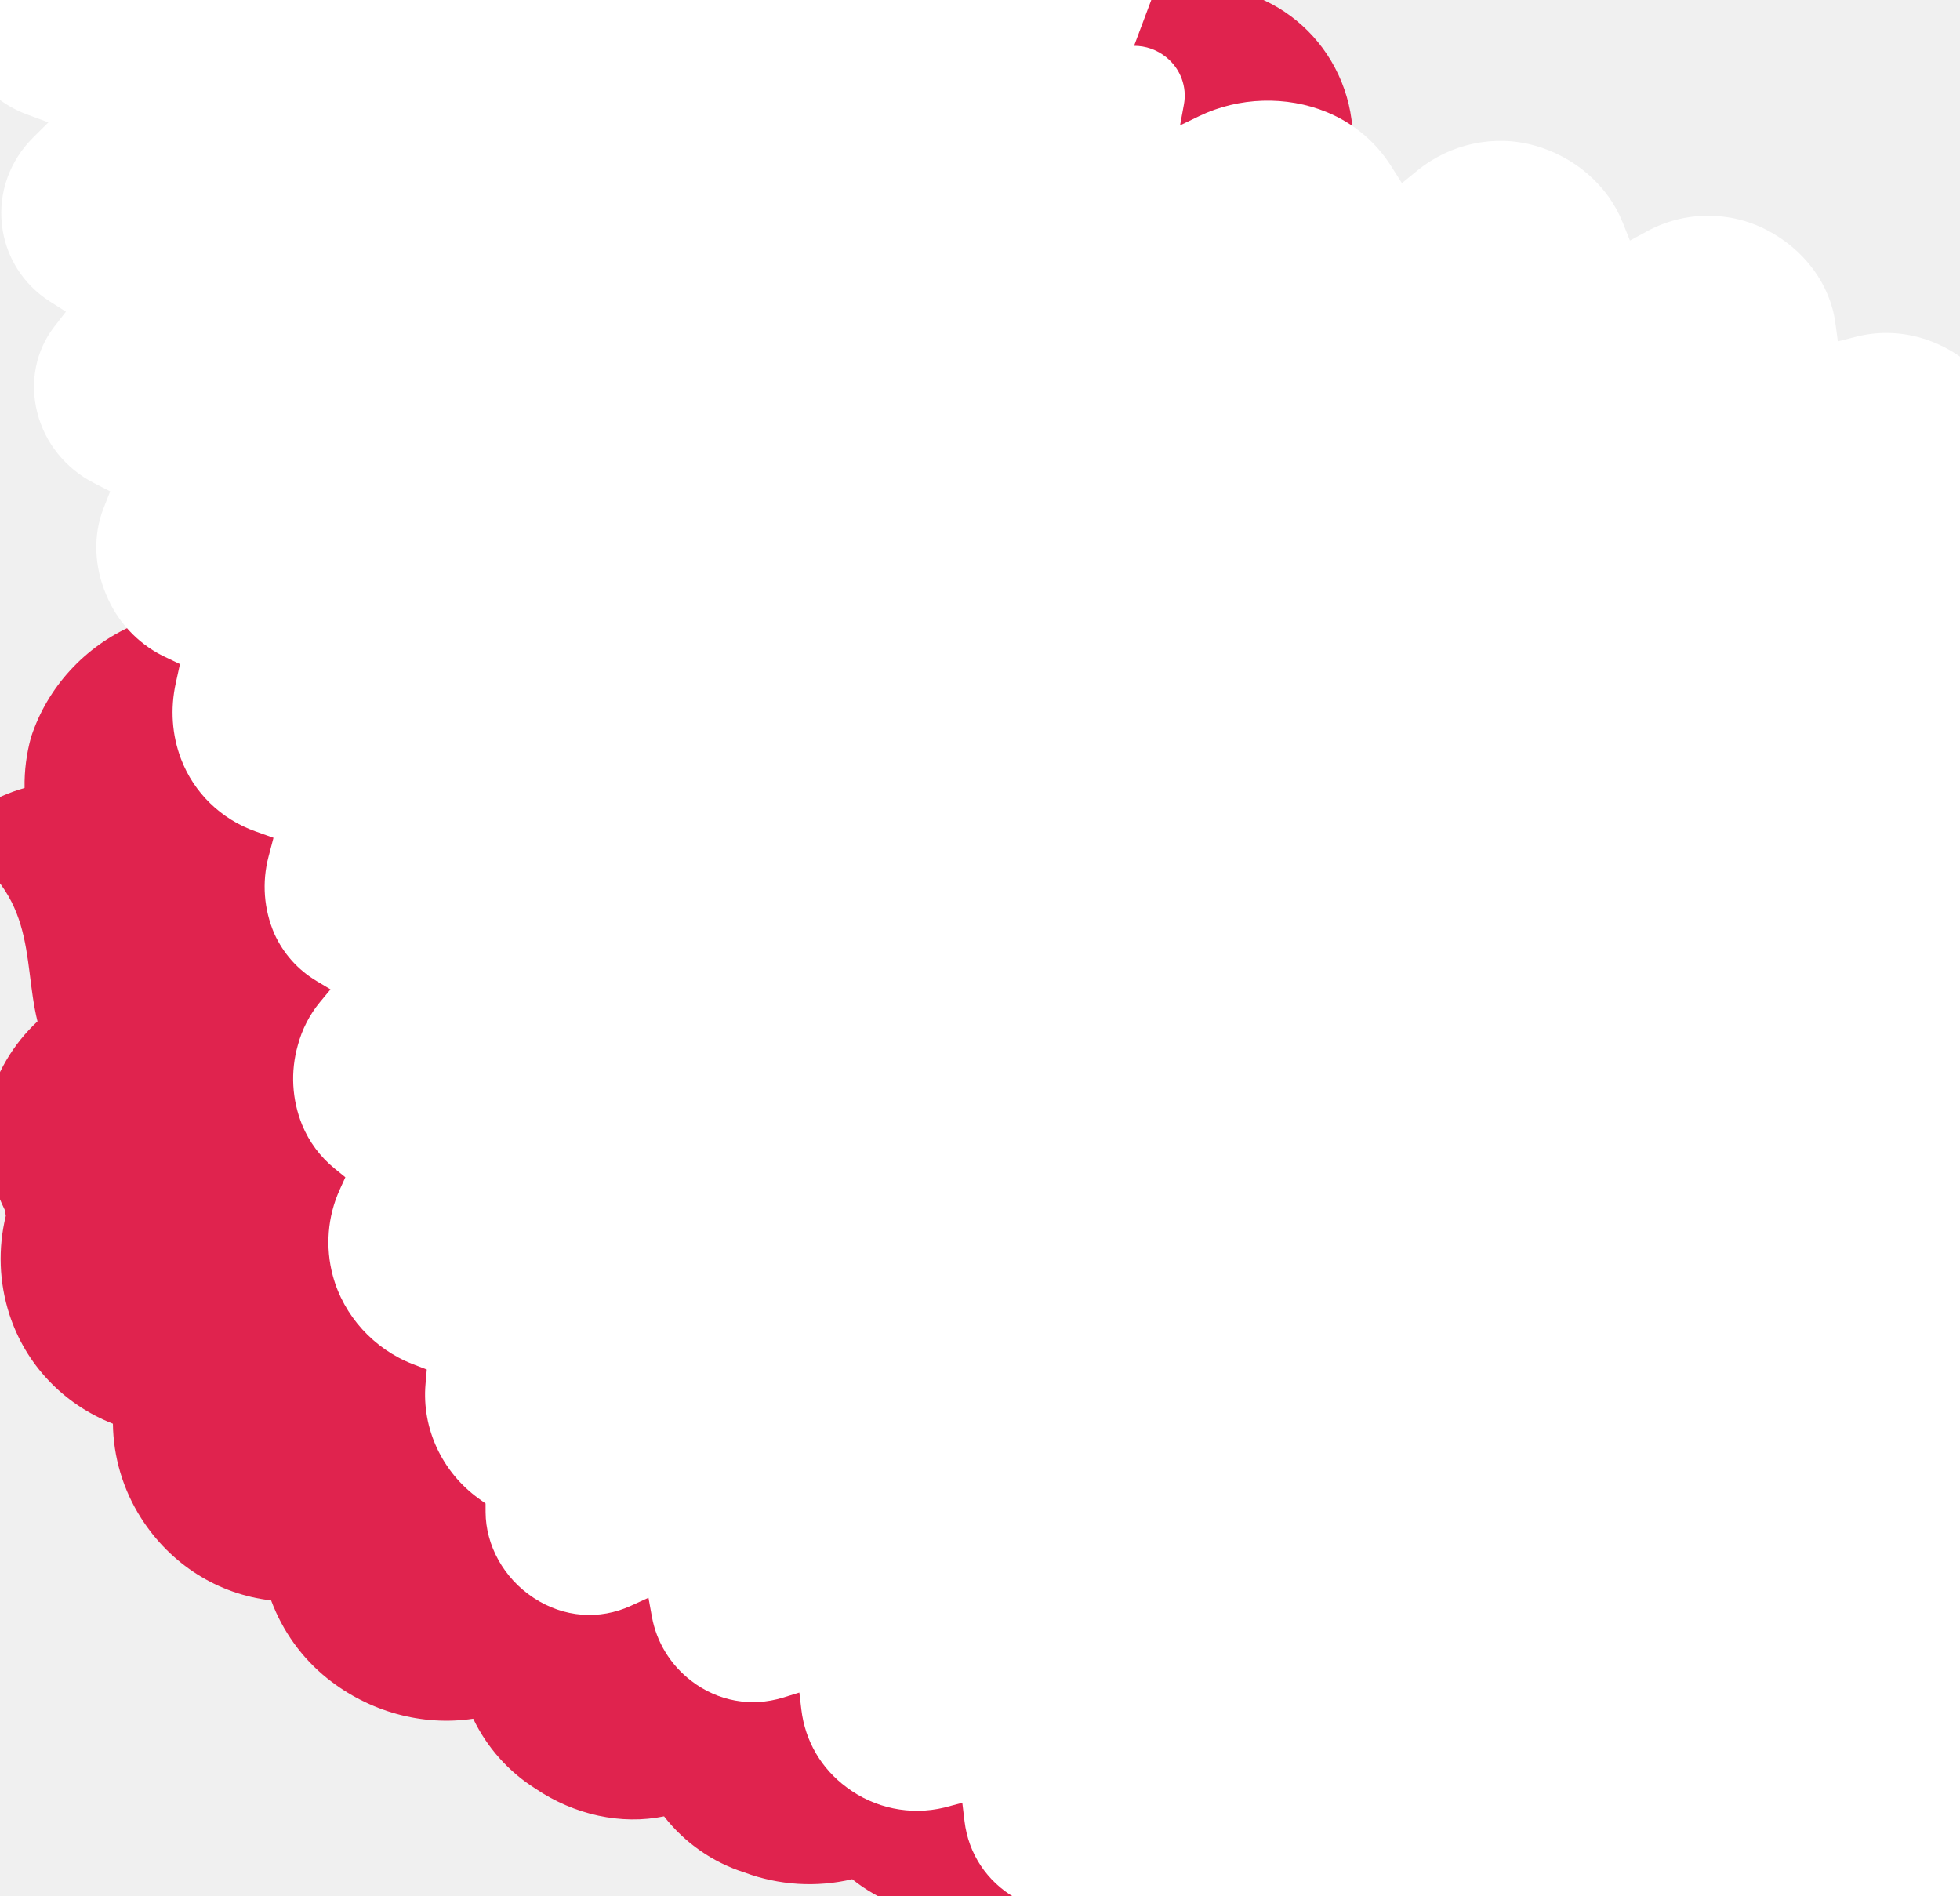
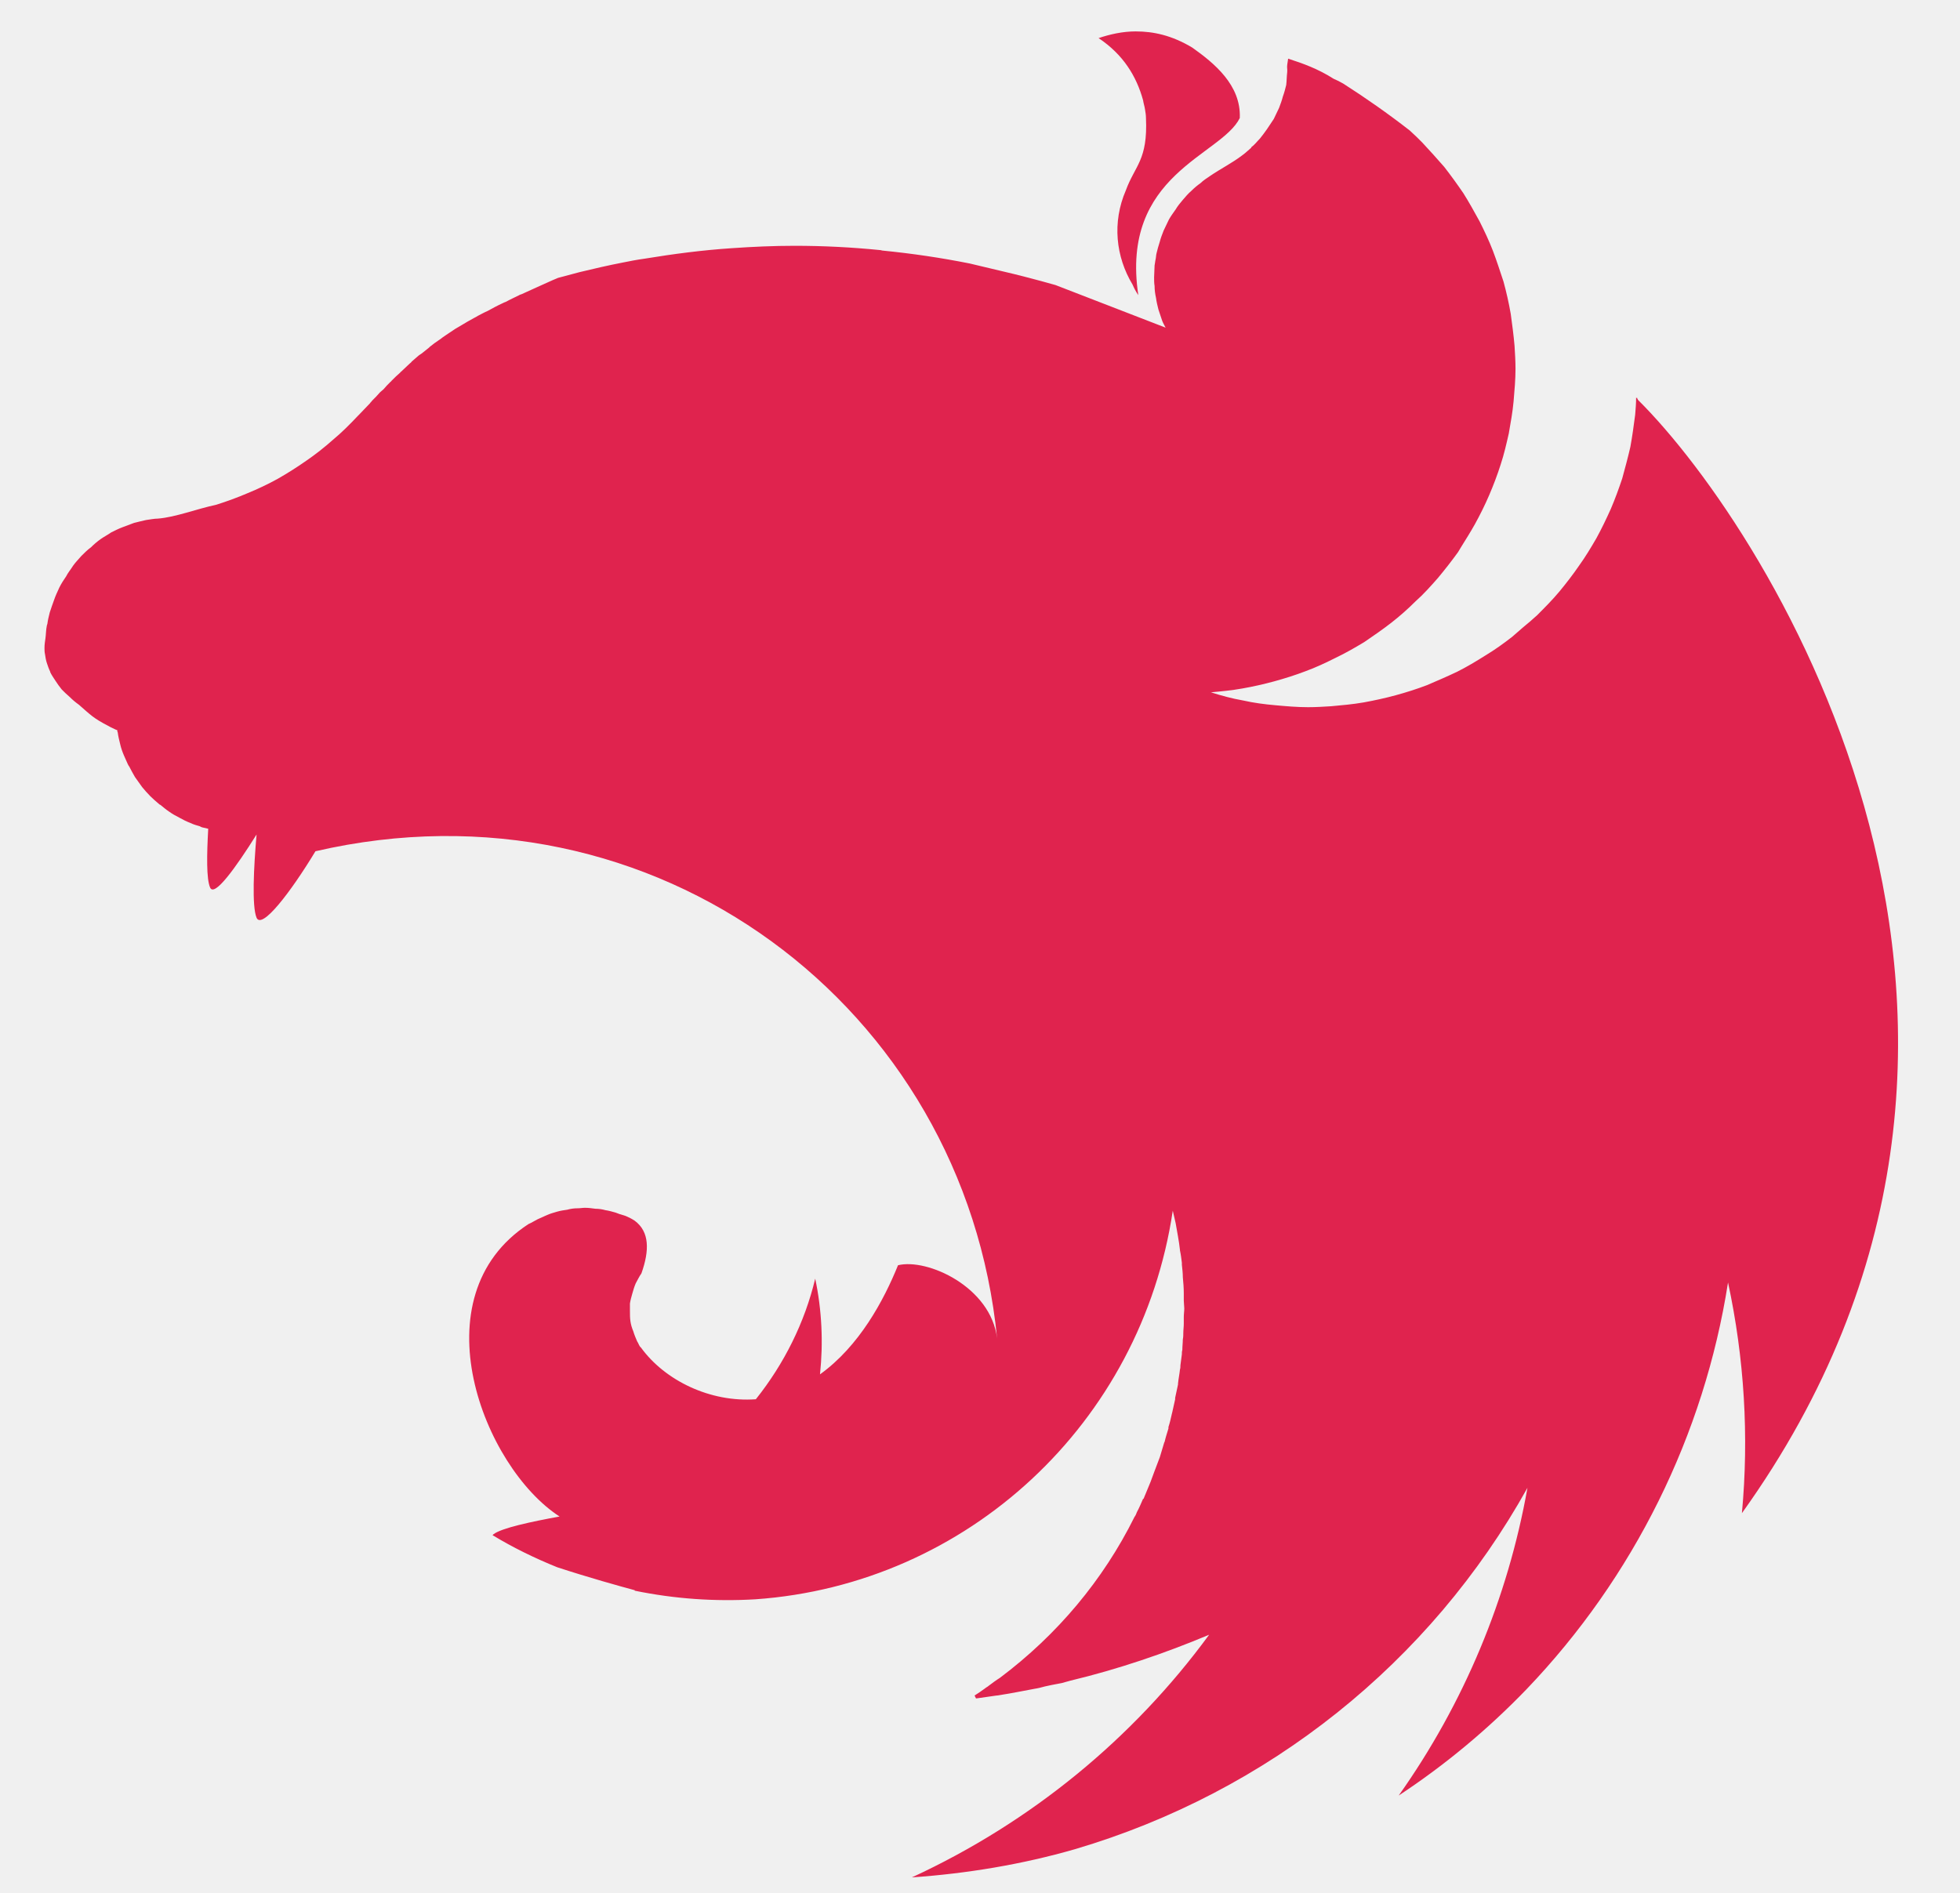
- <svg xmlns="http://www.w3.org/2000/svg" viewBox="0 0 264.583 255.853">
-   <path fill="#e0234e" d="M153.091 0c-3.154 0-6.088 1.07-8.4 2.852a12.126 12.126 0 0 0-4.596 7.389c-7.532-1.478-14.98.783-19.96 5.575a21.148 21.148 0 0 0-6.2 12.764 21.362 21.362 0 0 0-13.624-1.217c-6.9 1.83-12.592 6.725-15.617 13.423a24.966 24.966 0 0 0-12.252-1.07c-7.328 1.336-13.558 5.88-17.09 12.47a24.21 24.21 0 0 0-2.698 9.94c-4.408-.21-8.825.877-12.718 3.127-6.328 3.66-10.445 9.94-11.298 17.24a22.92 22.92 0 0 0-10.632 1.897c-6.58 2.87-11.612 8.372-13.81 15.092a24.097 24.097 0 0 0-.878 6.87c-4.138 1.17-7.88 3.494-10.819 6.718C5.31 120.06 2.93 129.2 5.06 137.86c-3.288 3.058-5.67 7.062-6.736 11.546A24.504 24.504 0 0 0 .652 163.32l.133.783c-1.072 4.378-.908 9.005.487 13.31 2.184 6.742 7.276 12.118 13.969 14.745.057 4.493 1.363 8.9 3.8 12.73 3.97 6.244 10.374 10.298 17.558 11.118 1.555 4.172 4.183 7.818 7.606 10.548 5.616 4.484 12.79 6.464 19.674 5.424a22.767 22.767 0 0 0 8.38 9.42c5.267 3.573 11.606 4.94 17.383 3.756a22.32 22.32 0 0 0 10.85 7.576c4.634 1.734 9.728 2.053 14.551.91a22.02 22.02 0 0 0 12.876 4.82c6.373.389 12.34-1.85 16.355-6.136a22.266 22.266 0 0 0 14.21 1.748c6.229-1.217 11.558-4.988 14.614-10.344a22.282 22.282 0 0 0 14.083 2.965 21.876 21.876 0 0 0 14.088-7.44 22.213 22.213 0 0 0 13.256 5.64c6.27.722 12.406-1.26 16.829-5.434a22.07 22.07 0 0 0 11.5 6.837c6.146 1.507 12.544.097 17.52-3.865a22.165 22.165 0 0 0 8.848 4.698c6.09 1.674 12.512.384 17.588-3.53a22.095 22.095 0 0 0 5.598-6.43 22.51 22.51 0 0 0 14.02-4.6c5.129-4.102 8.126-10.178 8.216-16.639a22.467 22.467 0 0 0 10.16-8.876c3.182-5.174 4.086-11.337 2.476-16.893a22.4 22.4 0 0 0 6.37-12.44c1.121-6.2-.56-12.476-4.602-17.194a22.524 22.524 0 0 0 2.032-14.93c-1.384-6.076-5.224-11.327-10.52-14.387.703-5.125-.006-10.392-2.053-15.133-3.328-7.69-10.135-13.157-18.076-14.514-.508-5.227-2.695-10.193-6.335-14.108-5.897-6.34-14.336-9.246-22.468-7.732a22.99 22.99 0 0 0-9.51-12.45c-5.712-3.976-12.642-5.39-19-3.874a22.753 22.753 0 0 0-12.24-10.14c-6.173-2.317-12.95-2.04-18.562.757-2.56-4.307-6.395-7.798-11.096-10.107-7.64-3.752-16.332-3.71-23.87.115a14.91 14.91 0 0 0-6.78-6.3A14.422 14.422 0 0 0 153.091 0z" />
-   <path fill="#fff" d="M153.091 6.182c1.555 0 3.078.517 4.354 1.553 1.93 1.568 2.81 4.007 2.374 6.361l-.522 2.826 2.58-1.248c5.34-2.585 11.793-2.785 17.244-.534 3.602 1.488 6.601 4.01 8.685 7.303l1.44 2.277 2.083-1.7c4.446-3.627 10.371-4.894 15.818-3.38 5.446 1.515 9.903 5.404 11.889 10.362l.99 2.47 2.324-1.264c5.014-2.727 11.1-2.787 16.163-.158 5.063 2.629 8.538 7.332 9.24 12.51l.342 2.52 2.468-.63c6.34-1.617 13.141.68 17.596 5.97 2.955 3.51 4.454 7.792 4.318 12.332l-.064 2.156 2.118.405c6.35 1.214 11.8 5.43 14.514 11.194 1.794 3.808 2.332 8.07 1.554 12.316l-.505 2.757 2.736.623c4.263.97 7.9 3.616 10.18 7.388 2.028 3.354 2.807 7.282 2.194 11.055l-.384 2.36 2.141 1.12c4.26 2.23 7.2 6.29 8.06 11.068.607 3.38.11 6.869-1.399 9.872l-1.09 2.169 1.931 1.502c3.616 2.813 5.785 7.035 5.946 11.57.113 3.2-.783 6.39-2.583 9.198l-1.554 2.426 2.26 1.805c.107.086 1.906 1.538 2.885 4.72 1.084 3.523.44 7.314-1.807 10.666l-1.203 1.795 1.616 1.458c2.99 2.697 4.55 6.571 4.273 10.613-.277 4.042-2.379 7.72-5.756 10.072l-2.36 1.643 1.94 2.166c2.336 2.608 3.388 6.07 2.886 9.495-.502 3.425-2.522 6.47-5.538 8.348l-2.4 1.497 1.12 2.6c1.68 3.898 1.508 8.295-.47 12.06-1.979 3.766-5.557 6.4-9.806 7.226l-2.553.496.903 2.44c1.27 3.43 1.138 7.173-.365 10.276a13.13 13.13 0 0 1-6.79 6.236l-.52.22c-2.9.86-5.924 1.067-8.936.547a16.08 16.08 0 0 1-5.39-2.1l-2.232-1.494-1.202 2.396a15.758 15.758 0 0 1-5.004 5.937c-3.403 2.622-7.606 3.506-11.53 2.426a15.818 15.818 0 0 1-6.766-4.128l-1.72-1.81-1.584 1.928a15.994 15.994 0 0 1-5.864 4.338c-3.98 1.868-8.404 1.696-12.164-.471a15.744 15.744 0 0 1-5.894-6.012l-1.27-2.229-2.062 1.513a15.812 15.812 0 0 1-9.76 2.76c-3.99-.312-7.607-2.23-9.914-5.256l-1.643-2.155-1.962 1.89a15.776 15.776 0 0 1-10.898 3.975 16.4 16.4 0 0 1-3.13-.303c-3.85-.752-7.24-3.034-9.275-6.25l-1.316-2.08-2.073 1.323a15.87 15.87 0 0 1-11.35 1.785c-3.946-.979-7.248-3.558-9.052-7.063l-1.06-2.059-2.158.87c-4.034 1.628-8.539 1.301-12.351-.897-3.812-2.198-6.301-5.965-6.825-10.327l-.3-2.495-2.436.65a15.808 15.808 0 0 1-13.164-2.723c-3.45-2.543-5.624-6.272-6.127-10.51l-.272-2.292-2.222.684c-4.26 1.311-8.76.493-12.342-2.244-2.822-2.158-4.717-5.242-5.34-8.686l-.462-2.551-2.36 1.08c-4.256 1.948-9.04 1.612-13.118-1.05-4.078-2.66-6.496-7.143-6.508-11.592l-.004-1.16-.94-.678c-4.908-3.543-7.684-9.424-7.165-15.44l.17-1.966-1.869-.723c-5.282-2.043-9.356-6.533-10.81-11.92-1.046-3.872-.72-7.996.918-11.608l.77-1.698-1.446-1.175c-1.938-1.574-3.44-3.59-4.381-5.872a16.56 16.56 0 0 1-.59-10.77c.578-2.16 1.6-4.147 2.993-5.826l1.42-1.714-1.886-1.128c-2.524-1.51-4.494-3.72-5.702-6.396a15.972 15.972 0 0 1-.776-10.394l.666-2.538-2.469-.88c-4.63-1.65-8.282-5.212-10.01-9.754-1.23-3.229-1.475-6.778-.707-10.27l.56-2.55-2.383-1.138a16.088 16.088 0 0 1-7.567-8.206c-1.648-3.82-1.784-8.075-.373-11.668l.903-2.3-2.2-1.128c-3.852-1.976-6.643-5.466-7.66-9.573-1.019-4.108-.172-8.312 2.32-11.527l1.568-2.023-2.147-1.36c-3.68-2.334-6.05-6.144-6.505-10.45-.455-4.305 1.073-8.55 4.194-11.657l2.09-2.082-2.67-.99a14.756 14.756 0 0 1-7.13-5.35c-2.66-3.632-3.499-8.04-2.297-12.074.903-3.032 2.73-5.72 5.286-7.776l1.86-1.497-1.447-1.9c-2.506-3.29-3.393-7.477-2.434-11.487.96-4.01 3.73-7.35 7.602-9.167l3.103-1.456-2.298-2.553c-1.2-1.334-2.17-2.92-2.765-4.647-1.52-4.412-.65-9.117 2.38-12.897 2.112-2.636 5.018-4.34 8.277-4.86 2.144-.342 4.383-.154 6.479.545l2.544.848.627-2.598a18.72 18.72 0 0 1 2.243-5.612c2.887-4.59 7.72-7.635 13.28-8.648 3.722-.678 7.504-.18 10.945 1.442l2.28 1.075.88-2.362a18.638 18.638 0 0 1 5.102-7.35c4.266-3.613 9.724-5.254 14.977-4.498 3.698.533 7.148 2.168 9.987 4.73l1.904 1.72 1.424-2.1a14.832 14.832 0 0 1 5.16-4.679c4.016-2.31 8.78-2.815 13.062-1.39a14.788 14.788 0 0 1 7.51 5.493l1.546 2.068 1.87-1.754c3.987-3.742 9.24-5.392 14.37-4.513a15.37 15.37 0 0 1 9.47 5.756l1.598 2.005 1.778-1.834c3.454-3.56 8.086-5.453 12.69-5.176 3.233.194 6.364 1.323 9.068 3.268l2.274 1.636 1.1-2.542c1.544-3.568 4.26-6.46 7.865-8.375 3.606-1.914 7.737-2.482 11.648-1.6l2.876.65.132-2.94c.155-3.454 1.754-6.682 4.38-8.814z" />
+ <svg xmlns="http://www.w3.org/2000/svg" id="svg8" version="1.1" viewBox="0 0 264.583 255.588" height="966" width="1000">
+   <defs id="defs2">
+     <pattern id="EMFhbasepattern" patternUnits="userSpaceOnUse" width="6" height="6" x="0" y="0" />
+   </defs>
+   <g transform="translate(0,-41.41249)" id="layer1">
+     <path style="fill:#e0234e;fill-opacity:1;fill-rule:evenodd;stroke:none;stroke-width:0.808" d="m 153.338,45.652 c -1.809,0 -3.489,0.388 -5.04,0.905 3.296,2.197 5.105,5.105 6.01,8.401 0.065,0.452 0.194,0.775 0.259,1.228 0.065,0.388 0.129,0.775 0.129,1.163 0.259,5.687 -1.486,6.397 -2.714,9.758 -1.874,4.33 -1.357,8.982 0.905,12.73 0.194,0.452 0.452,0.969 0.775,1.422 -2.456,-16.349 11.179,-18.804 13.699,-23.909 0.194,-4.459 -3.489,-7.431 -6.397,-9.499 -2.779,-1.68 -5.299,-2.197 -7.625,-2.197 z m 20.549,3.683 c -0.259,1.486 -0.065,1.099 -0.129,1.874 -0.065,0.517 -0.065,1.163 -0.129,1.68 -0.129,0.517 -0.259,1.034 -0.452,1.551 -0.129,0.517 -0.323,1.034 -0.517,1.551 -0.259,0.517 -0.452,0.969 -0.711,1.486 -0.194,0.259 -0.323,0.517 -0.517,0.775 -0.129,0.194 -0.259,0.388 -0.388,0.582 -0.323,0.452 -0.646,0.905 -0.969,1.292 -0.388,0.388 -0.711,0.84 -1.163,1.163 0,0.065 0,0.065 0,0.065 -0.388,0.323 -0.775,0.711 -1.228,1.034 -1.357,1.034 -2.908,1.809 -4.33,2.779 -0.452,0.323 -0.905,0.582 -1.292,0.969 -0.452,0.323 -0.84,0.646 -1.228,1.034 -0.452,0.388 -0.775,0.775 -1.163,1.228 -0.323,0.388 -0.711,0.84 -0.969,1.292 -0.323,0.452 -0.646,0.905 -0.905,1.357 -0.259,0.517 -0.452,0.969 -0.711,1.486 -0.194,0.517 -0.388,0.969 -0.517,1.486 -0.194,0.582 -0.323,1.099 -0.452,1.616 -0.065,0.259 -0.065,0.582 -0.129,0.84 -0.065,0.259 -0.065,0.517 -0.129,0.775 0,0.517 -0.065,1.099 -0.065,1.615 0,0.388 0,0.775 0.065,1.163 0,0.517 0.065,1.034 0.194,1.615 0.065,0.517 0.194,1.034 0.323,1.551 0.194,0.517 0.323,1.034 0.517,1.551 0.129,0.323 0.323,0.646 0.452,0.905 l -14.863,-5.751 c -2.52,-0.711 -4.976,-1.357 -7.496,-1.939 -1.357,-0.323 -2.714,-0.646 -4.071,-0.969 -3.877,-0.775 -7.819,-1.357 -11.761,-1.745 -0.129,0 -0.194,-0.065 -0.323,-0.065 -3.877,-0.388 -7.69,-0.582 -11.567,-0.582 -2.843,0 -5.687,0.129 -8.465,0.323 -3.942,0.259 -7.884,0.775 -11.825,1.422 -0.969,0.129 -1.939,0.323 -2.908,0.517 -2.003,0.388 -3.942,0.84 -5.816,1.292 -0.969,0.259 -1.939,0.517 -2.908,0.775 -0.969,0.388 -1.874,0.84 -2.779,1.228 -0.711,0.323 -1.422,0.646 -2.132,0.969 -0.129,0.065 -0.259,0.065 -0.323,0.129 -0.646,0.323 -1.228,0.582 -1.809,0.905 -0.194,0.065 -0.323,0.129 -0.452,0.194 -0.711,0.323 -1.422,0.711 -2.003,1.034 -0.452,0.194 -0.905,0.452 -1.292,0.646 -0.194,0.129 -0.452,0.259 -0.582,0.323 -0.582,0.323 -1.163,0.646 -1.68,0.969 -0.582,0.323 -1.099,0.646 -1.551,0.969 -0.452,0.323 -0.905,0.582 -1.292,0.905 -0.065,0.065 -0.129,0.065 -0.194,0.129 -0.388,0.259 -0.84,0.582 -1.228,0.905 0,0 -0.065,0.065 -0.129,0.129 -0.323,0.259 -0.646,0.517 -0.969,0.775 -0.129,0.065 -0.259,0.194 -0.388,0.259 -0.323,0.259 -0.646,0.582 -0.969,0.84 -0.065,0.129 -0.194,0.194 -0.259,0.259 -0.388,0.388 -0.775,0.711 -1.163,1.099 -0.065,0 -0.065,0.065 -0.129,0.129 -0.388,0.323 -0.775,0.711 -1.163,1.099 -0.065,0.065 -0.065,0.129 -0.129,0.129 -0.323,0.323 -0.646,0.646 -0.969,1.034 -0.129,0.129 -0.323,0.259 -0.452,0.388 -0.323,0.388 -0.711,0.775 -1.099,1.163 -0.065,0.129 -0.194,0.194 -0.259,0.323 -0.517,0.517 -0.969,1.034 -1.486,1.551 -0.065,0.065 -0.129,0.129 -0.194,0.194 -1.034,1.099 -2.132,2.197 -3.296,3.166 -1.163,1.034 -2.391,2.003 -3.619,2.843 -1.292,0.905 -2.52,1.68 -3.877,2.456 -1.292,0.711 -2.649,1.357 -4.071,1.939 -1.357,0.582 -2.779,1.099 -4.2,1.551 -2.714,0.582 -5.493,1.68 -7.884,1.874 -0.517,0 -1.099,0.129 -1.615,0.194 -0.582,0.129 -1.099,0.259 -1.615,0.388 -0.517,0.194 -1.034,0.388 -1.551,0.582 -0.517,0.194 -1.034,0.452 -1.551,0.711 -0.452,0.323 -0.969,0.582 -1.422,0.905 -0.452,0.323 -0.905,0.711 -1.292,1.099 -0.452,0.323 -0.905,0.775 -1.292,1.163 -0.388,0.452 -0.775,0.84 -1.099,1.292 -0.323,0.517 -0.711,0.969 -0.969,1.486 -0.323,0.452 -0.646,0.969 -0.905,1.486 -0.259,0.582 -0.517,1.099 -0.711,1.68 -0.194,0.517 -0.388,1.099 -0.582,1.68 -0.129,0.517 -0.259,1.034 -0.323,1.551 0,0.065 -0.065,0.129 -0.065,0.194 -0.129,0.582 -0.129,1.357 -0.194,1.745 -0.065,0.452 -0.129,0.84 -0.129,1.292 0,0.259 0,0.582 0.065,0.84 0.065,0.452 0.129,0.84 0.259,1.228 0.129,0.388 0.259,0.775 0.452,1.163 0,0.065 0,0.065 0,0.065 0.194,0.388 0.452,0.775 0.711,1.163 0.259,0.388 0.517,0.775 0.84,1.163 0.323,0.323 0.711,0.711 1.099,1.034 0.388,0.388 0.775,0.711 1.228,1.034 1.551,1.357 1.939,1.809 3.942,2.843 0.323,0.194 0.646,0.323 1.034,0.517 0.065,0 0.129,0.065 0.194,0.065 0,0.129 0,0.194 0.065,0.323 0.065,0.517 0.194,1.034 0.323,1.551 0.129,0.582 0.323,1.099 0.517,1.551 0.194,0.388 0.323,0.775 0.517,1.163 0.065,0.129 0.129,0.259 0.194,0.323 0.259,0.517 0.517,0.969 0.775,1.422 0.323,0.452 0.646,0.905 0.969,1.357 0.323,0.388 0.711,0.84 1.099,1.228 0.388,0.388 0.775,0.711 1.228,1.099 0,0 0.065,0.065 0.129,0.065 0.388,0.323 0.775,0.646 1.163,0.905 0.452,0.323 0.905,0.582 1.422,0.84 0.452,0.259 0.969,0.517 1.486,0.711 0.388,0.194 0.84,0.323 1.292,0.452 0.065,0.065 0.129,0.065 0.259,0.129 0.259,0.065 0.582,0.129 0.84,0.194 -0.194,3.489 -0.259,6.785 0.259,7.948 0.582,1.292 3.425,-2.649 6.268,-7.173 -0.388,4.459 -0.646,9.693 0,11.244 0.711,1.615 4.588,-3.425 7.948,-8.982 45.815,-10.598 87.624,21.066 92.018,65.783 -0.84,-6.979 -9.434,-10.856 -13.376,-9.887 -1.939,4.782 -5.234,10.921 -10.533,14.733 0.452,-4.265 0.259,-8.659 -0.646,-12.924 -1.422,5.945 -4.2,11.502 -8.013,16.284 v 0 c -6.139,0.452 -12.278,-2.52 -15.509,-6.979 -0.259,-0.194 -0.323,-0.582 -0.517,-0.84 -0.194,-0.452 -0.388,-0.905 -0.517,-1.357 -0.194,-0.452 -0.323,-0.905 -0.388,-1.357 -0.065,-0.452 -0.065,-0.905 -0.065,-1.422 0,-0.323 0,-0.646 0,-0.969 0.065,-0.452 0.194,-0.905 0.323,-1.357 0.129,-0.452 0.259,-0.905 0.452,-1.357 0.259,-0.452 0.452,-0.905 0.775,-1.357 1.099,-3.102 1.099,-5.622 -0.905,-7.108 -0.388,-0.259 -0.775,-0.452 -1.228,-0.646 -0.259,-0.065 -0.582,-0.194 -0.84,-0.259 -0.194,-0.065 -0.323,-0.129 -0.517,-0.194 -0.452,-0.129 -0.905,-0.259 -1.357,-0.323 -0.452,-0.129 -0.905,-0.194 -1.357,-0.194 -0.452,-0.065 -0.969,-0.129 -1.422,-0.129 -0.323,0 -0.646,0.065 -0.969,0.065 -0.517,0 -0.969,0.065 -1.422,0.194 -0.452,0.065 -0.905,0.129 -1.357,0.259 -0.452,0.129 -0.905,0.259 -1.357,0.452 -0.452,0.194 -0.84,0.388 -1.292,0.582 -0.388,0.194 -0.775,0.452 -1.228,0.646 -15.056,9.822 -6.074,32.827 4.2,39.483 -3.877,0.711 -7.819,1.551 -8.917,2.391 -0.065,0.065 -0.129,0.129 -0.129,0.129 2.779,1.68 5.687,3.102 8.724,4.329 4.136,1.357 8.53,2.585 10.468,3.102 0,0 0,0.065 0,0.065 5.363,1.099 10.791,1.486 16.284,1.163 28.626,-2.003 52.083,-23.78 56.348,-52.471 0.129,0.582 0.259,1.099 0.388,1.68 v 0 c 0.194,1.163 0.452,2.391 0.582,3.619 0,0 0,0 0,0.065 0.129,0.582 0.194,1.163 0.259,1.68 0,0.129 0,0.194 0,0.259 0.065,0.582 0.129,1.163 0.129,1.68 0.065,0.711 0.129,1.422 0.129,2.132 0,0.323 0,0.646 0,1.034 0,0.323 0.065,0.711 0.065,1.034 0,0.388 -0.065,0.775 -0.065,1.163 0,0.323 0,0.646 0,0.905 0,0.452 -0.065,0.84 -0.065,1.292 0,0.259 0,0.517 -0.065,0.84 0,0.452 -0.065,0.905 -0.065,1.422 -0.065,0.194 -0.065,0.388 -0.065,0.582 -0.065,0.517 -0.129,0.969 -0.194,1.486 0,0.194 0,0.388 -0.065,0.582 -0.065,0.646 -0.194,1.228 -0.259,1.874 0,0 0,0.065 0,0.065 v 0.065 c -0.129,0.582 -0.259,1.228 -0.388,1.809 0,0.065 0,0.129 0,0.194 -0.129,0.582 -0.259,1.163 -0.388,1.745 0,0.065 -0.065,0.194 -0.065,0.259 -0.129,0.582 -0.259,1.163 -0.452,1.745 0,0.065 0,0.129 0,0.194 -0.194,0.646 -0.388,1.228 -0.517,1.809 -0.065,0.065 -0.065,0.129 -0.065,0.129 -0.194,0.646 -0.388,1.292 -0.582,1.939 -0.259,0.646 -0.452,1.228 -0.711,1.874 -0.259,0.646 -0.452,1.292 -0.711,1.874 -0.259,0.646 -0.517,1.228 -0.775,1.874 0,0 -0.065,0 -0.065,0 -0.259,0.582 -0.517,1.228 -0.84,1.809 0,0 0,0 0,0 0,0 0,0 0,0 -0.065,0.194 -0.129,0.323 -0.194,0.452 -0.065,0.065 -0.065,0.129 -0.129,0.194 -4.2,8.465 -10.404,15.896 -18.158,21.712 v 0 c -0.517,0.323 -1.034,0.711 -1.551,1.099 0,0 0,0 0,0 -0.129,0.129 -0.323,0.194 -0.452,0.323 -0.452,0.323 -0.905,0.646 -1.422,0.969 l 0.194,0.388 h 0.065 v 0 c 0.905,-0.129 1.809,-0.259 2.714,-0.388 h 0.065 c 1.68,-0.259 3.36,-0.582 5.04,-0.905 0.452,-0.065 0.969,-0.194 1.422,-0.323 0.323,-0.065 0.582,-0.129 0.905,-0.194 0.452,-0.065 0.905,-0.194 1.357,-0.259 0.388,-0.129 0.775,-0.194 1.163,-0.323 6.462,-1.551 12.73,-3.683 18.74,-6.203 -10.274,14.022 -24.038,25.331 -40.129,32.762 7.431,-0.517 14.863,-1.745 22.035,-3.813 26.042,-7.69 47.948,-25.202 61.065,-48.788 -2.649,14.927 -8.594,29.143 -17.383,41.55 6.268,-4.136 12.019,-8.918 17.253,-14.346 14.475,-15.121 23.974,-34.313 27.205,-54.927 2.197,10.21 2.843,20.743 1.874,31.147 46.655,-65.072 3.877,-132.535 -14.022,-150.305 -0.065,-0.129 -0.129,-0.194 -0.129,-0.323 -0.065,0.065 -0.065,0.065 -0.065,0.129 0,-0.065 0,-0.065 -0.065,-0.129 0,0.775 -0.065,1.551 -0.129,2.326 -0.194,1.486 -0.388,2.908 -0.646,4.33 -0.323,1.422 -0.711,2.843 -1.099,4.265 -0.452,1.357 -0.969,2.779 -1.551,4.136 -0.582,1.292 -1.228,2.649 -1.939,3.942 -0.711,1.228 -1.486,2.52 -2.326,3.683 -0.84,1.228 -1.745,2.391 -2.649,3.489 -0.969,1.163 -2.003,2.197 -3.037,3.231 -0.646,0.582 -1.228,1.099 -1.874,1.615 -0.517,0.452 -0.969,0.84 -1.486,1.292 -1.163,0.905 -2.326,1.745 -3.619,2.52 -1.228,0.775 -2.52,1.551 -3.813,2.197 -1.357,0.646 -2.714,1.228 -4.071,1.809 -1.357,0.517 -2.779,0.969 -4.2,1.357 -1.422,0.388 -2.908,0.711 -4.329,0.969 -1.486,0.259 -2.972,0.388 -4.394,0.517 -1.034,0.065 -2.068,0.129 -3.102,0.129 -1.486,0 -2.972,-0.129 -4.394,-0.259 -1.486,-0.129 -2.973,-0.323 -4.394,-0.646 -1.486,-0.259 -2.908,-0.646 -4.33,-1.099 h -0.065 c 1.422,-0.129 2.843,-0.259 4.265,-0.517 1.486,-0.259 2.908,-0.582 4.33,-0.969 1.422,-0.388 2.843,-0.84 4.2,-1.357 1.422,-0.517 2.779,-1.163 4.071,-1.809 1.357,-0.646 2.585,-1.357 3.877,-2.132 1.228,-0.84 2.456,-1.68 3.619,-2.585 1.163,-0.905 2.262,-1.874 3.296,-2.908 1.099,-0.969 2.068,-2.068 3.037,-3.166 0.969,-1.163 1.874,-2.326 2.714,-3.489 0.129,-0.194 0.259,-0.452 0.388,-0.646 0.646,-1.034 1.292,-2.068 1.874,-3.102 0.711,-1.292 1.357,-2.585 1.939,-3.942 0.582,-1.357 1.099,-2.714 1.551,-4.136 0.452,-1.357 0.775,-2.779 1.099,-4.2 0.259,-1.486 0.517,-2.908 0.646,-4.33 0.129,-1.486 0.259,-2.973 0.259,-4.394 0,-1.034 -0.065,-2.068 -0.129,-3.102 -0.129,-1.486 -0.323,-2.908 -0.517,-4.33 -0.259,-1.486 -0.582,-2.908 -0.969,-4.33 -0.452,-1.357 -0.905,-2.779 -1.422,-4.136 -0.517,-1.357 -1.163,-2.714 -1.809,-4.006 -0.711,-1.292 -1.422,-2.585 -2.197,-3.813 -0.84,-1.228 -1.68,-2.391 -2.585,-3.554 -0.969,-1.099 -1.939,-2.197 -2.973,-3.296 -0.517,-0.517 -1.099,-1.099 -1.68,-1.615 -2.908,-2.262 -5.945,-4.394 -8.982,-6.333 -0.452,-0.259 -0.84,-0.452 -1.292,-0.646 -2.132,-1.357 -4.136,-2.068 -6.139,-2.714 z" id="path818" />
+   </g>
</svg>
